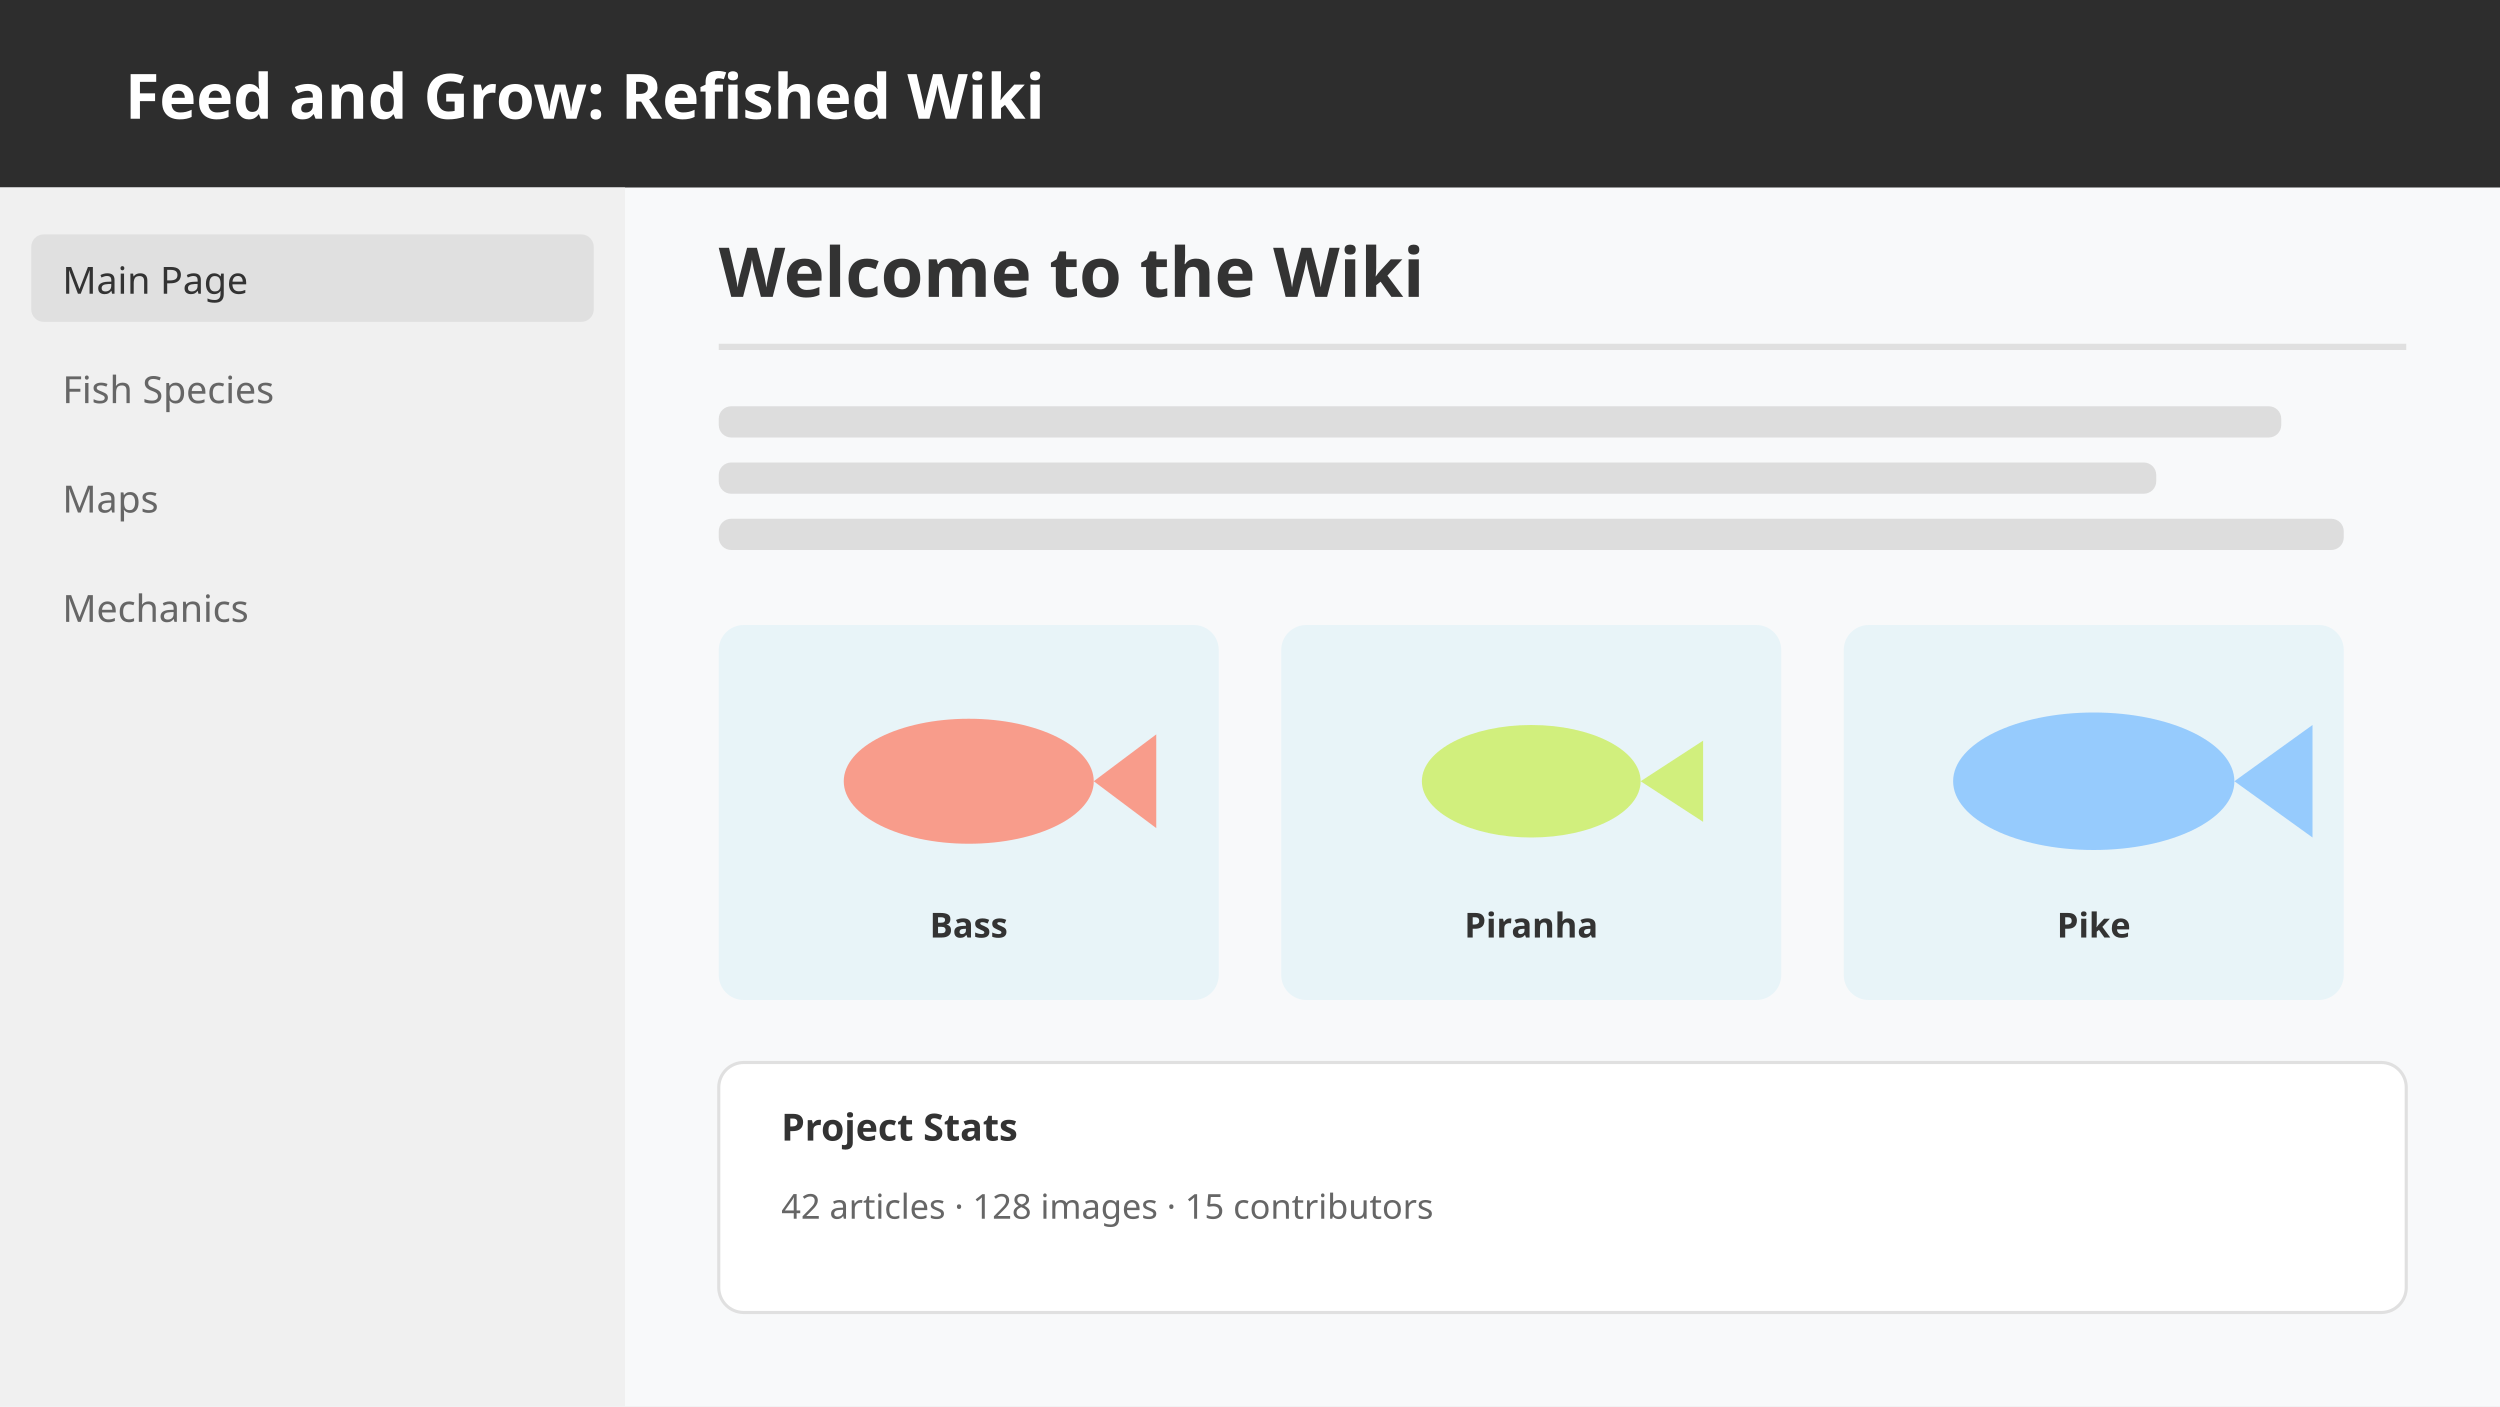
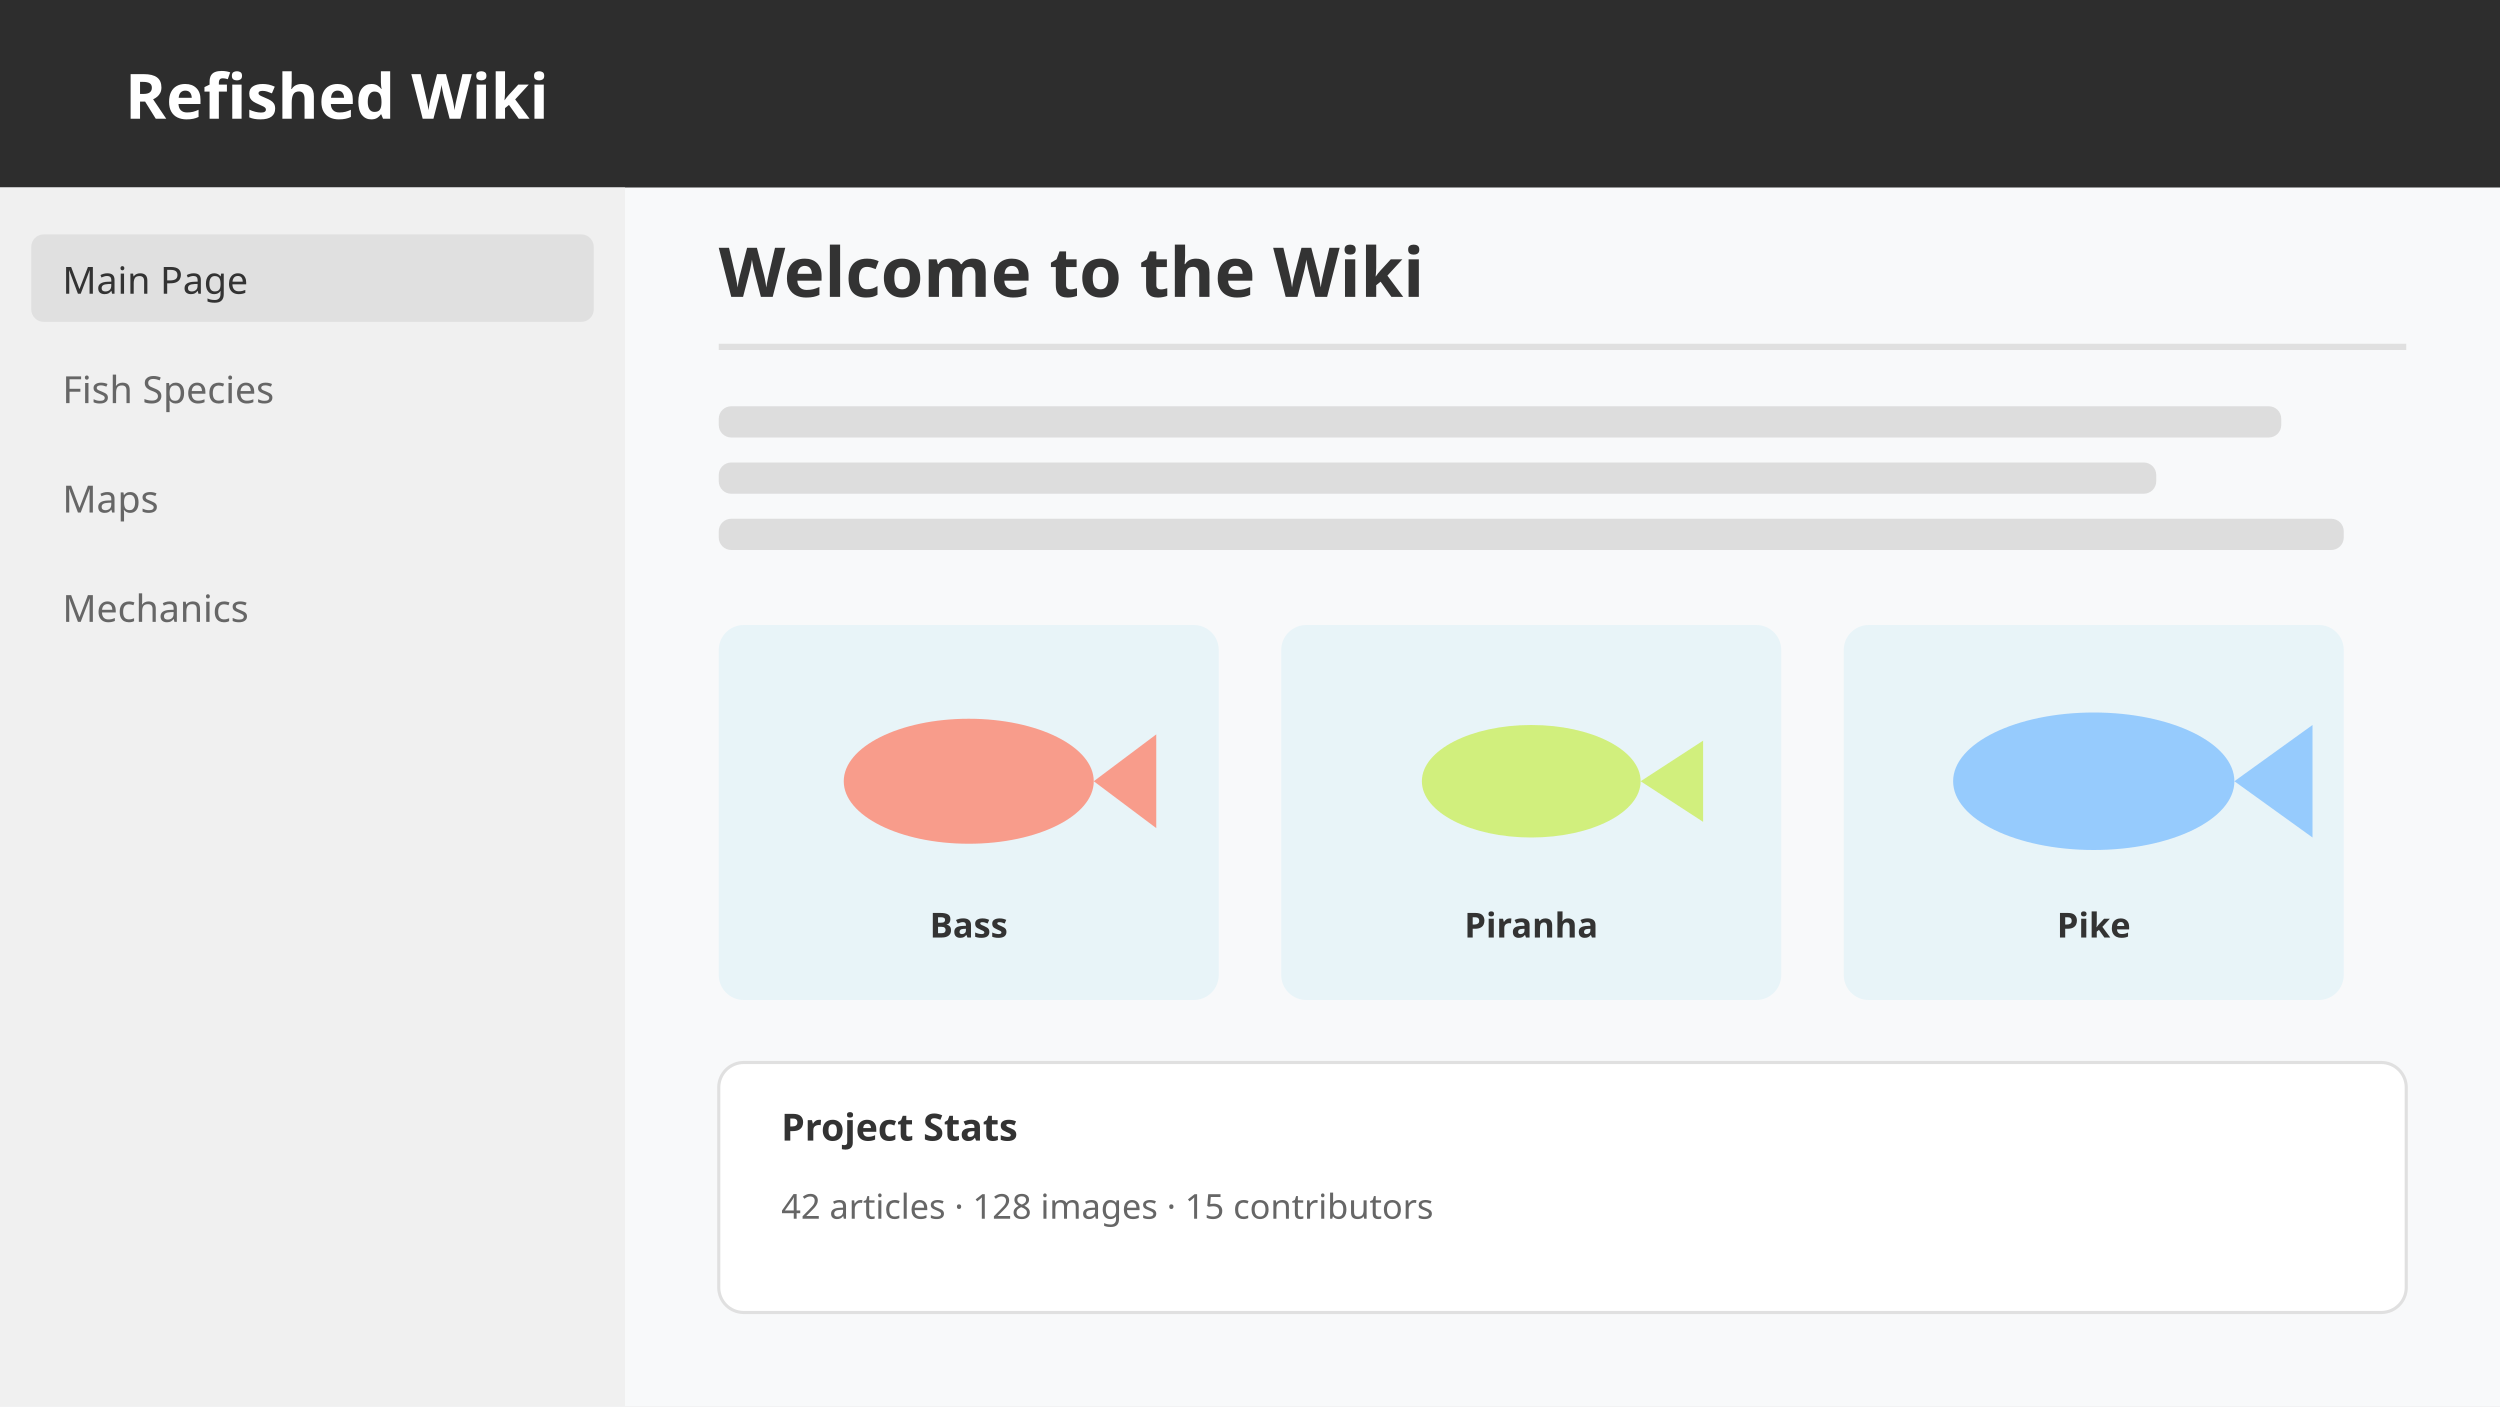
<svg xmlns="http://www.w3.org/2000/svg" width="800" height="450" viewBox="0 0 800 450">
  <rect width="800" height="450" fill="#f8f9fa" />
  <rect x="0" y="0" width="800" height="60" fill="#2d2d2d" />
-   <text x="40" y="38" font-family="Segoe UI, sans-serif" font-size="20" fill="#fff" font-weight="700">Feed and Grow: Refished Wiki</text>
+   <text x="40" y="38" font-family="Segoe UI, sans-serif" font-size="20" fill="#fff" font-weight="700">Refished Wiki</text>
  <rect x="0" y="60" width="200" height="390" fill="#f0f0f0" />
  <rect x="10" y="75" width="180" height="28" rx="4" fill="#e0e0e0" />
  <rect x="10" y="110" width="180" height="28" rx="4" fill="transparent" />
  <rect x="10" y="145" width="180" height="28" rx="4" fill="transparent" />
  <rect x="10" y="180" width="180" height="28" rx="4" fill="transparent" />
  <text x="20" y="94" font-family="Segoe UI, sans-serif" font-size="12" fill="#333">Main Page</text>
  <text x="20" y="129" font-family="Segoe UI, sans-serif" font-size="12" fill="#666">Fish Species</text>
  <text x="20" y="164" font-family="Segoe UI, sans-serif" font-size="12" fill="#666">Maps</text>
  <text x="20" y="199" font-family="Segoe UI, sans-serif" font-size="12" fill="#666">Mechanics</text>
  <text x="230" y="95" font-family="Segoe UI, sans-serif" font-size="22" fill="#333" font-weight="700">Welcome to the Wiki</text>
  <rect x="230" y="110" width="540" height="2" fill="#e0e0e0" />
  <rect x="230" y="130" width="500" height="10" rx="4" fill="#ddd" />
  <rect x="230" y="148" width="460" height="10" rx="4" fill="#ddd" />
  <rect x="230" y="166" width="520" height="10" rx="4" fill="#ddd" />
  <rect x="230" y="200" width="160" height="120" rx="8" fill="#e8f4f8" />
  <ellipse cx="310" cy="250" rx="40" ry="20" fill="#ff765d" opacity="0.7" />
  <polygon points="350,250 370,235 370,265" fill="#ff765d" opacity="0.7" />
  <text x="310" y="300" text-anchor="middle" font-family="Segoe UI, sans-serif" font-size="11" fill="#333" font-weight="600">Bass</text>
  <rect x="410" y="200" width="160" height="120" rx="8" fill="#e8f4f8" />
  <ellipse cx="490" cy="250" rx="35" ry="18" fill="#c7ed48" opacity="0.7" />
  <polygon points="525,250 545,237 545,263" fill="#c7ed48" opacity="0.7" />
  <text x="490" y="300" text-anchor="middle" font-family="Segoe UI, sans-serif" font-size="11" fill="#333" font-weight="600">Piranha</text>
  <rect x="590" y="200" width="160" height="120" rx="8" fill="#e8f4f8" />
  <ellipse cx="670" cy="250" rx="45" ry="22" fill="#74b9ff" opacity="0.7" />
  <polygon points="715,250 740,232 740,268" fill="#74b9ff" opacity="0.7" />
  <text x="670" y="300" text-anchor="middle" font-family="Segoe UI, sans-serif" font-size="11" fill="#333" font-weight="600">Pike</text>
  <rect x="230" y="340" width="540" height="80" rx="8" fill="#fff" stroke="#e0e0e0" stroke-width="1" />
  <text x="250" y="365" font-family="Segoe UI, sans-serif" font-size="12" fill="#333" font-weight="600">Project Stats</text>
  <text x="250" y="390" font-family="Segoe UI, sans-serif" font-size="11" fill="#666">42 articles · 128 images · 15 contributors</text>
</svg>
